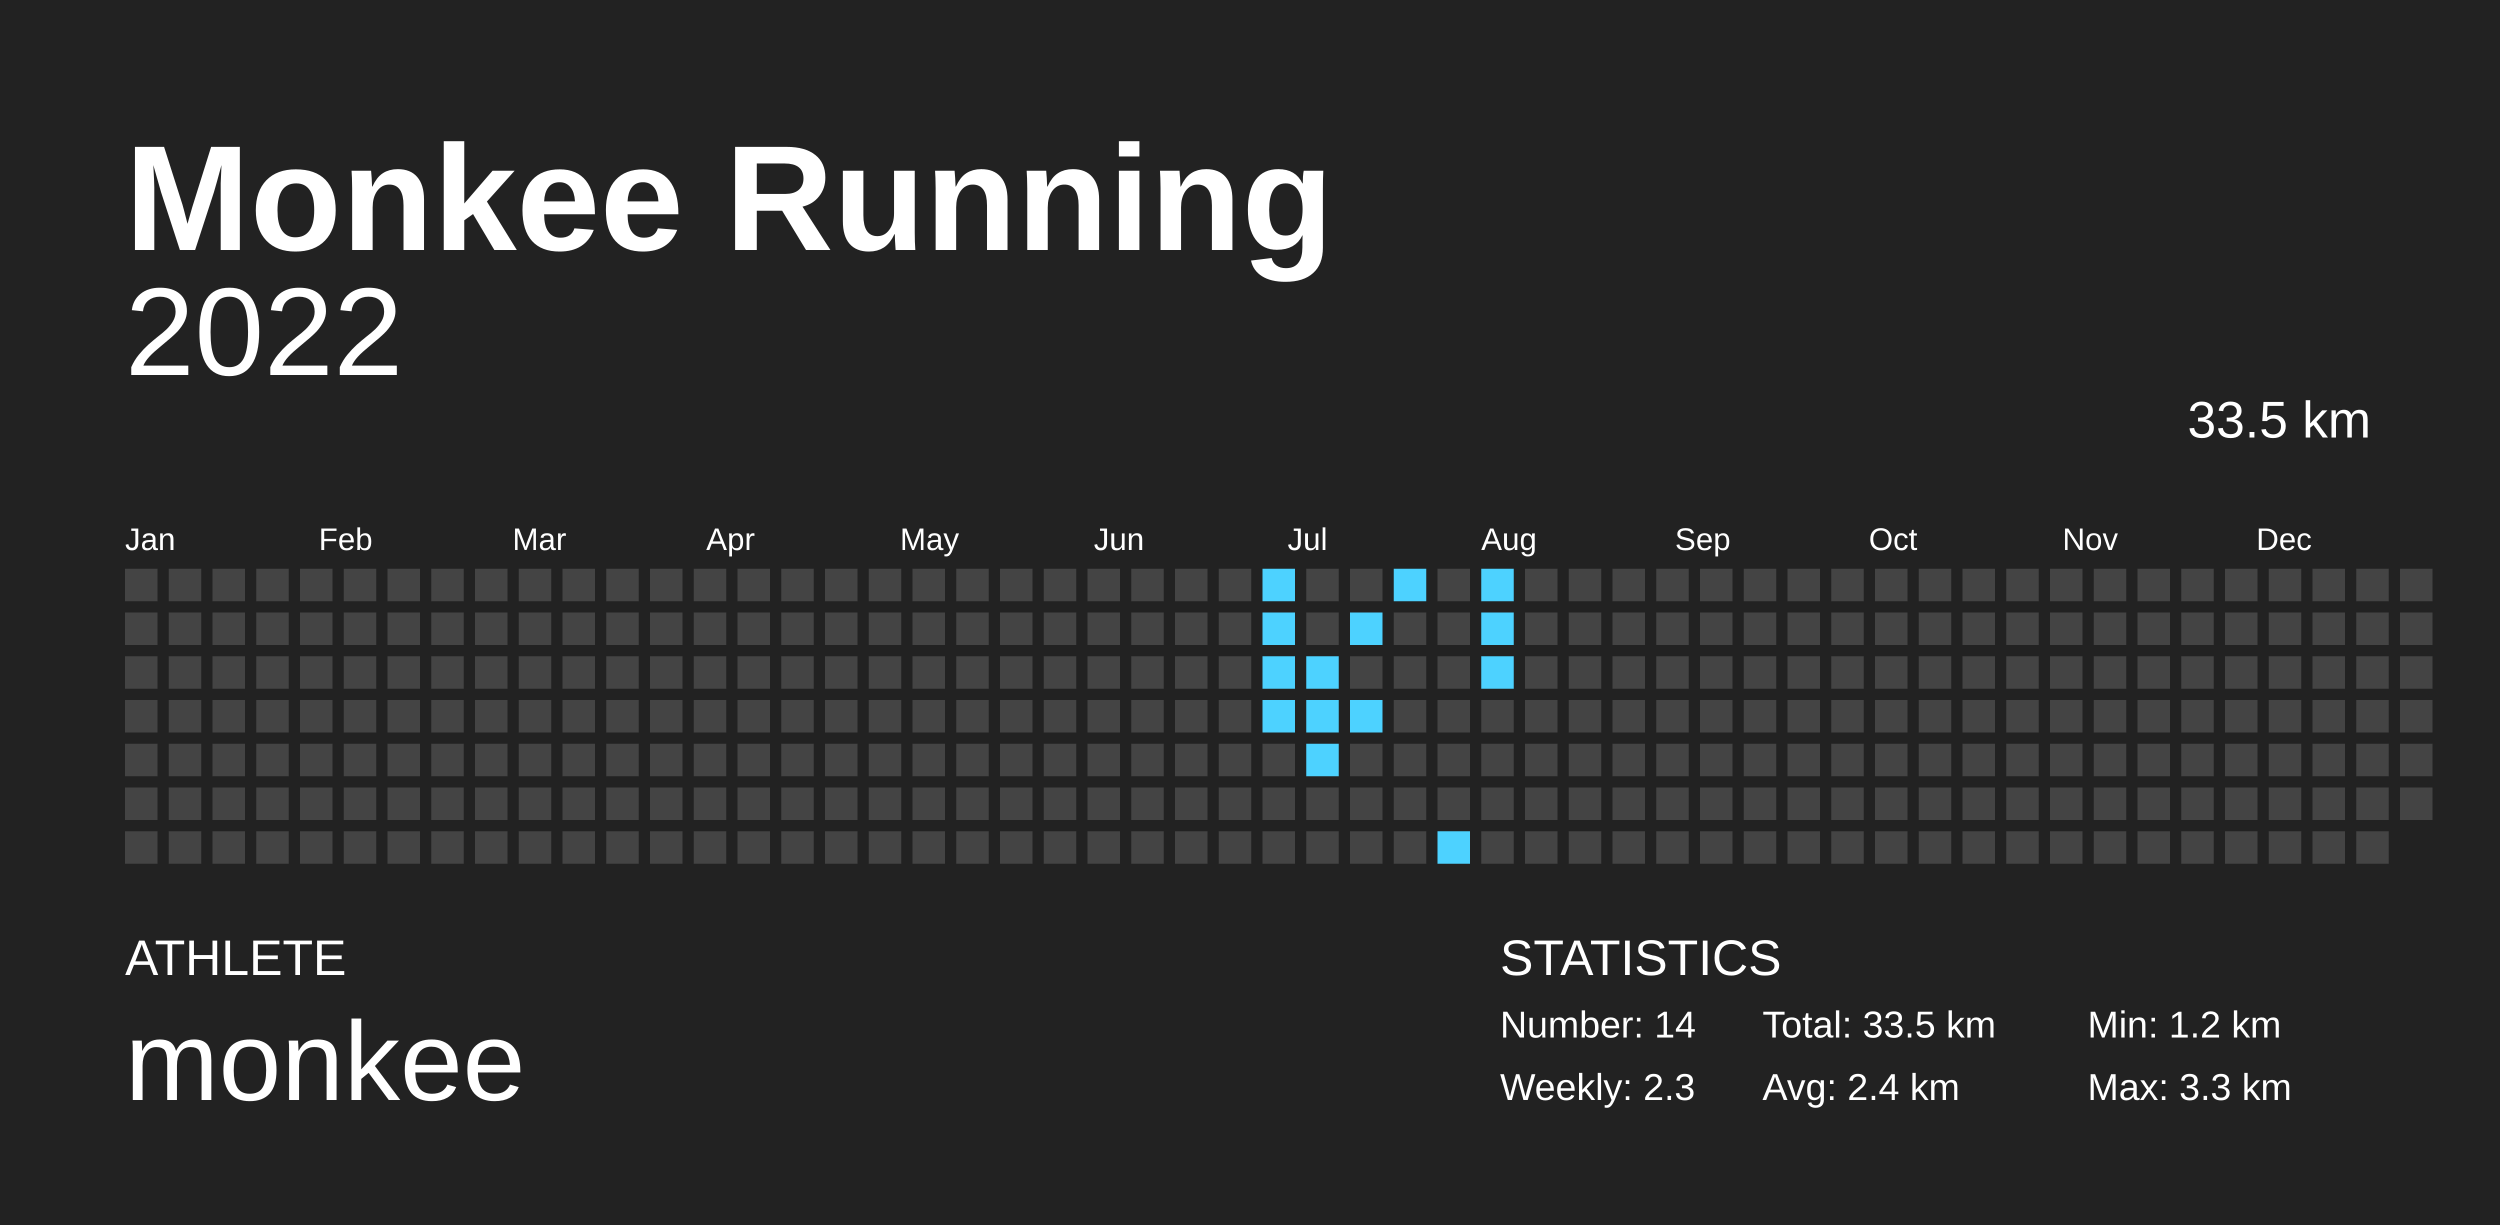
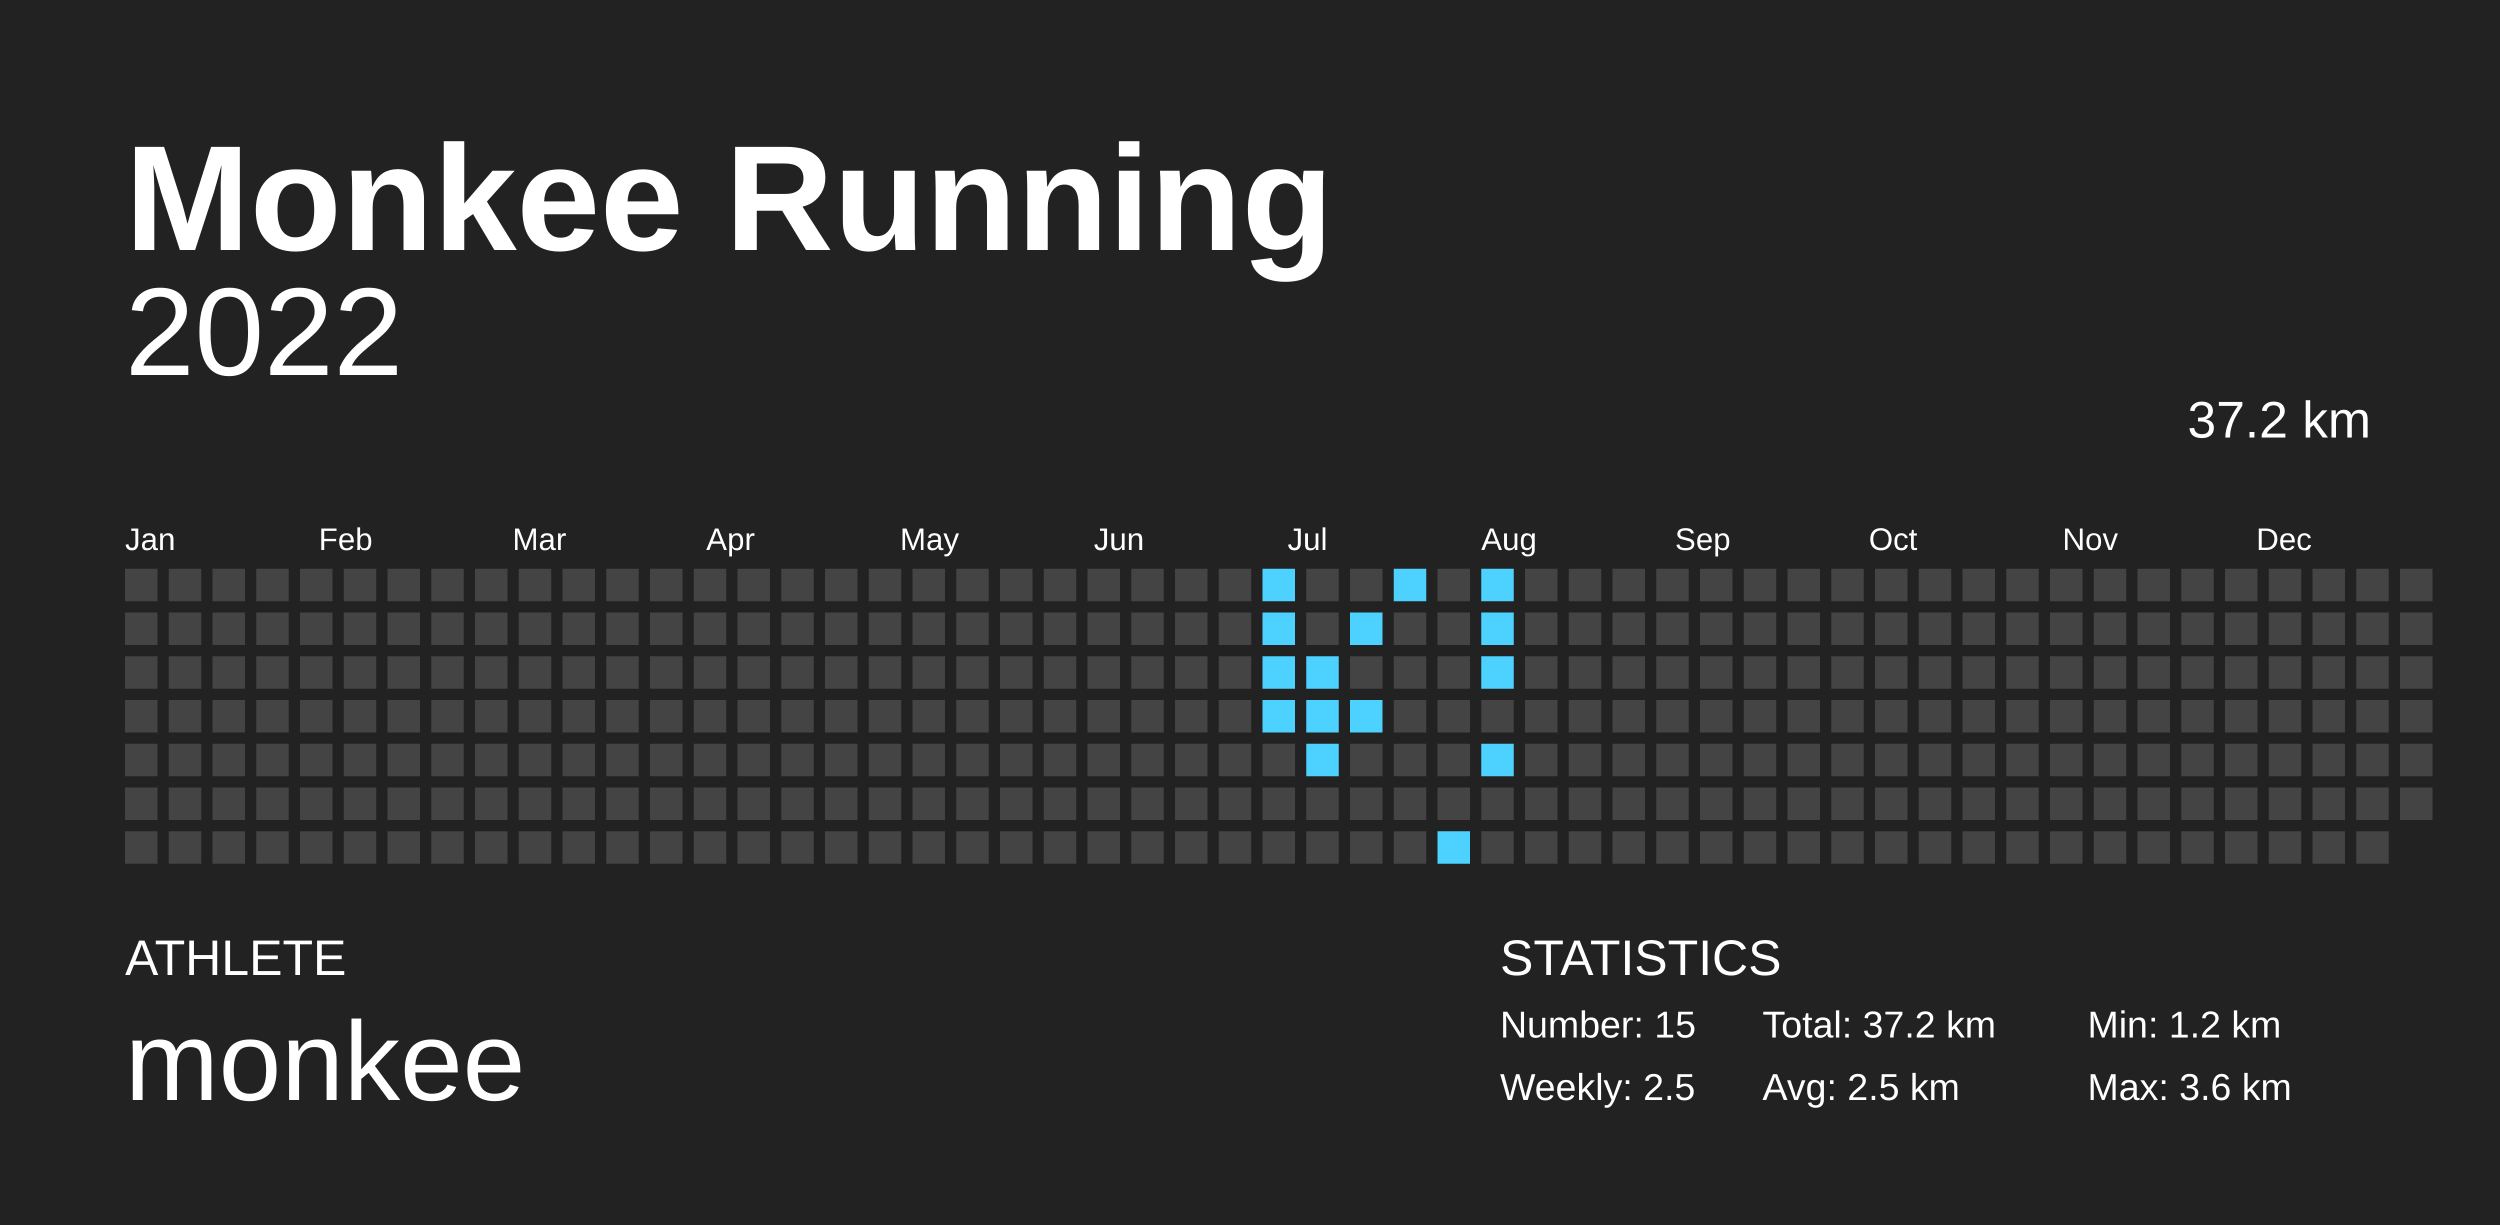
<svg xmlns="http://www.w3.org/2000/svg" baseProfile="full" height="98mm" version="1.1" viewBox="0,0,200,98" width="200mm">
  <defs />
  <rect fill="#222222" height="98" width="200" x="0" y="0" />
  <text fill="#FFFFFF" style="font-size:12px; font-family:Arial; font-weight:bold;" x="10" y="20">Monkee Running</text>
  <text fill="#FFFFFF" style="font-size:4px; font-family:Arial" x="10" y="78">ATHLETE</text>
  <text fill="#FFFFFF" style="font-size:9px; font-family:Arial" x="10" y="88">monkee</text>
  <text fill="#FFFFFF" style="font-size:4px; font-family:Arial" x="120" y="78">STATISTICS</text>
-   <text fill="#FFFFFF" style="font-size:3px; font-family:Arial" x="120" y="83">Number: 14</text>
-   <text fill="#FFFFFF" style="font-size:3px; font-family:Arial" x="120" y="88">Weekly: 2.3</text>
-   <text fill="#FFFFFF" style="font-size:3px; font-family:Arial" x="141" y="83">Total: 33.5 km</text>
-   <text fill="#FFFFFF" style="font-size:3px; font-family:Arial" x="141" y="88">Avg: 2.4 km</text>
+   <text fill="#FFFFFF" style="font-size:3px; font-family:Arial" x="120" y="83">Number: 15</text>
+   <text fill="#FFFFFF" style="font-size:3px; font-family:Arial" x="120" y="88">Weekly: 2.5</text>
+   <text fill="#FFFFFF" style="font-size:3px; font-family:Arial" x="141" y="83">Total: 37.2 km</text>
+   <text fill="#FFFFFF" style="font-size:3px; font-family:Arial" x="141" y="88">Avg: 2.5 km</text>
  <text fill="#FFFFFF" style="font-size:3px; font-family:Arial" x="167" y="83">Min: 1.2 km</text>
-   <text fill="#FFFFFF" style="font-size:3px; font-family:Arial" x="167" y="88">Max: 3.3 km</text>
+   <text fill="#FFFFFF" style="font-size:3px; font-family:Arial" x="167" y="88">Max: 3.6 km</text>
  <text alignment-baseline="hanging" fill="#FFFFFF" style="font-size:10.0px; font-family:Arial;" x="10" y="30">2022</text>
-   <text alignment-baseline="hanging" fill="#FFFFFF" style="font-size:4.125px; font-family:Arial;" x="175" y="35">33.5 km</text>
+   <text alignment-baseline="hanging" fill="#FFFFFF" style="font-size:4.125px; font-family:Arial;" x="175" y="35">37.2 km</text>
  <text fill="#FFFFFF" style="font-size:2.5px; font-family:Arial" x="10.0" y="44">Jan</text>
  <text fill="#FFFFFF" style="font-size:2.5px; font-family:Arial" x="25.5" y="44">Feb</text>
  <text fill="#FFFFFF" style="font-size:2.5px; font-family:Arial" x="41.0" y="44">Mar</text>
  <text fill="#FFFFFF" style="font-size:2.5px; font-family:Arial" x="56.5" y="44">Apr</text>
  <text fill="#FFFFFF" style="font-size:2.5px; font-family:Arial" x="72.0" y="44">May</text>
  <text fill="#FFFFFF" style="font-size:2.5px; font-family:Arial" x="87.5" y="44">Jun</text>
  <text fill="#FFFFFF" style="font-size:2.5px; font-family:Arial" x="103.0" y="44">Jul</text>
  <text fill="#FFFFFF" style="font-size:2.5px; font-family:Arial" x="118.5" y="44">Aug</text>
  <text fill="#FFFFFF" style="font-size:2.5px; font-family:Arial" x="134.0" y="44">Sep</text>
  <text fill="#FFFFFF" style="font-size:2.5px; font-family:Arial" x="149.5" y="44">Oct</text>
  <text fill="#FFFFFF" style="font-size:2.5px; font-family:Arial" x="165.0" y="44">Nov</text>
  <text fill="#FFFFFF" style="font-size:2.5px; font-family:Arial" x="180.5" y="44">Dec</text>
  <rect fill="#444444" height="2.6" width="2.6" x="10.0" y="45.5" />
  <rect fill="#444444" height="2.6" width="2.6" x="10.0" y="49.0" />
  <rect fill="#444444" height="2.6" width="2.6" x="10.0" y="52.5" />
  <rect fill="#444444" height="2.6" width="2.6" x="10.0" y="56.0" />
  <rect fill="#444444" height="2.6" width="2.6" x="10.0" y="59.5" />
  <rect fill="#444444" height="2.6" width="2.6" x="10.0" y="63.0" />
  <rect fill="#444444" height="2.6" width="2.6" x="10.0" y="66.5" />
  <rect fill="#444444" height="2.6" width="2.6" x="13.5" y="45.5" />
  <rect fill="#444444" height="2.6" width="2.6" x="13.5" y="49.0" />
  <rect fill="#444444" height="2.6" width="2.6" x="13.5" y="52.5" />
  <rect fill="#444444" height="2.6" width="2.6" x="13.5" y="56.0" />
  <rect fill="#444444" height="2.6" width="2.6" x="13.5" y="59.5" />
  <rect fill="#444444" height="2.6" width="2.6" x="13.5" y="63.0" />
  <rect fill="#444444" height="2.6" width="2.6" x="13.5" y="66.5" />
  <rect fill="#444444" height="2.6" width="2.6" x="17.0" y="45.5" />
  <rect fill="#444444" height="2.6" width="2.6" x="17.0" y="49.0" />
  <rect fill="#444444" height="2.6" width="2.6" x="17.0" y="52.5" />
  <rect fill="#444444" height="2.6" width="2.6" x="17.0" y="56.0" />
  <rect fill="#444444" height="2.6" width="2.6" x="17.0" y="59.5" />
  <rect fill="#444444" height="2.6" width="2.6" x="17.0" y="63.0" />
  <rect fill="#444444" height="2.6" width="2.6" x="17.0" y="66.5" />
  <rect fill="#444444" height="2.6" width="2.6" x="20.5" y="45.5" />
  <rect fill="#444444" height="2.6" width="2.6" x="20.5" y="49.0" />
  <rect fill="#444444" height="2.6" width="2.6" x="20.5" y="52.5" />
  <rect fill="#444444" height="2.6" width="2.6" x="20.5" y="56.0" />
  <rect fill="#444444" height="2.6" width="2.6" x="20.5" y="59.5" />
  <rect fill="#444444" height="2.6" width="2.6" x="20.5" y="63.0" />
  <rect fill="#444444" height="2.6" width="2.6" x="20.5" y="66.5" />
  <rect fill="#444444" height="2.6" width="2.6" x="24.0" y="45.5" />
  <rect fill="#444444" height="2.6" width="2.6" x="24.0" y="49.0" />
  <rect fill="#444444" height="2.6" width="2.6" x="24.0" y="52.5" />
  <rect fill="#444444" height="2.6" width="2.6" x="24.0" y="56.0" />
  <rect fill="#444444" height="2.6" width="2.6" x="24.0" y="59.5" />
  <rect fill="#444444" height="2.6" width="2.6" x="24.0" y="63.0" />
  <rect fill="#444444" height="2.6" width="2.6" x="24.0" y="66.5" />
  <rect fill="#444444" height="2.6" width="2.6" x="27.5" y="45.5" />
  <rect fill="#444444" height="2.6" width="2.6" x="27.5" y="49.0" />
  <rect fill="#444444" height="2.6" width="2.6" x="27.5" y="52.5" />
  <rect fill="#444444" height="2.6" width="2.6" x="27.5" y="56.0" />
  <rect fill="#444444" height="2.6" width="2.6" x="27.5" y="59.5" />
  <rect fill="#444444" height="2.6" width="2.6" x="27.5" y="63.0" />
  <rect fill="#444444" height="2.6" width="2.6" x="27.5" y="66.5" />
  <rect fill="#444444" height="2.6" width="2.6" x="31.0" y="45.5" />
  <rect fill="#444444" height="2.6" width="2.6" x="31.0" y="49.0" />
  <rect fill="#444444" height="2.6" width="2.6" x="31.0" y="52.5" />
  <rect fill="#444444" height="2.6" width="2.6" x="31.0" y="56.0" />
  <rect fill="#444444" height="2.6" width="2.6" x="31.0" y="59.5" />
  <rect fill="#444444" height="2.6" width="2.6" x="31.0" y="63.0" />
  <rect fill="#444444" height="2.6" width="2.6" x="31.0" y="66.5" />
  <rect fill="#444444" height="2.6" width="2.6" x="34.5" y="45.5" />
  <rect fill="#444444" height="2.6" width="2.6" x="34.5" y="49.0" />
  <rect fill="#444444" height="2.6" width="2.6" x="34.5" y="52.5" />
  <rect fill="#444444" height="2.6" width="2.6" x="34.5" y="56.0" />
  <rect fill="#444444" height="2.6" width="2.6" x="34.5" y="59.5" />
  <rect fill="#444444" height="2.6" width="2.6" x="34.5" y="63.0" />
  <rect fill="#444444" height="2.6" width="2.6" x="34.5" y="66.5" />
  <rect fill="#444444" height="2.6" width="2.6" x="38.0" y="45.5" />
  <rect fill="#444444" height="2.6" width="2.6" x="38.0" y="49.0" />
  <rect fill="#444444" height="2.6" width="2.6" x="38.0" y="52.5" />
  <rect fill="#444444" height="2.6" width="2.6" x="38.0" y="56.0" />
  <rect fill="#444444" height="2.6" width="2.6" x="38.0" y="59.5" />
  <rect fill="#444444" height="2.6" width="2.6" x="38.0" y="63.0" />
  <rect fill="#444444" height="2.6" width="2.6" x="38.0" y="66.5" />
  <rect fill="#444444" height="2.6" width="2.6" x="41.5" y="45.5" />
  <rect fill="#444444" height="2.6" width="2.6" x="41.5" y="49.0" />
  <rect fill="#444444" height="2.6" width="2.6" x="41.5" y="52.5" />
  <rect fill="#444444" height="2.6" width="2.6" x="41.5" y="56.0" />
  <rect fill="#444444" height="2.6" width="2.6" x="41.5" y="59.5" />
  <rect fill="#444444" height="2.6" width="2.6" x="41.5" y="63.0" />
  <rect fill="#444444" height="2.6" width="2.6" x="41.5" y="66.5" />
  <rect fill="#444444" height="2.6" width="2.6" x="45.0" y="45.5" />
  <rect fill="#444444" height="2.6" width="2.6" x="45.0" y="49.0" />
  <rect fill="#444444" height="2.6" width="2.6" x="45.0" y="52.5" />
  <rect fill="#444444" height="2.6" width="2.6" x="45.0" y="56.0" />
  <rect fill="#444444" height="2.6" width="2.6" x="45.0" y="59.5" />
  <rect fill="#444444" height="2.6" width="2.6" x="45.0" y="63.0" />
  <rect fill="#444444" height="2.6" width="2.6" x="45.0" y="66.5" />
  <rect fill="#444444" height="2.6" width="2.6" x="48.5" y="45.5" />
  <rect fill="#444444" height="2.6" width="2.6" x="48.5" y="49.0" />
  <rect fill="#444444" height="2.6" width="2.6" x="48.5" y="52.5" />
  <rect fill="#444444" height="2.6" width="2.6" x="48.5" y="56.0" />
  <rect fill="#444444" height="2.6" width="2.6" x="48.5" y="59.5" />
  <rect fill="#444444" height="2.6" width="2.6" x="48.5" y="63.0" />
  <rect fill="#444444" height="2.6" width="2.6" x="48.5" y="66.5" />
  <rect fill="#444444" height="2.6" width="2.6" x="52.0" y="45.5" />
  <rect fill="#444444" height="2.6" width="2.6" x="52.0" y="49.0" />
  <rect fill="#444444" height="2.6" width="2.6" x="52.0" y="52.5" />
  <rect fill="#444444" height="2.6" width="2.6" x="52.0" y="56.0" />
  <rect fill="#444444" height="2.6" width="2.6" x="52.0" y="59.5" />
  <rect fill="#444444" height="2.6" width="2.6" x="52.0" y="63.0" />
  <rect fill="#444444" height="2.6" width="2.6" x="52.0" y="66.5" />
  <rect fill="#444444" height="2.6" width="2.6" x="55.5" y="45.5" />
  <rect fill="#444444" height="2.6" width="2.6" x="55.5" y="49.0" />
  <rect fill="#444444" height="2.6" width="2.6" x="55.5" y="52.5" />
  <rect fill="#444444" height="2.6" width="2.6" x="55.5" y="56.0" />
  <rect fill="#444444" height="2.6" width="2.6" x="55.5" y="59.5" />
  <rect fill="#444444" height="2.6" width="2.6" x="55.5" y="63.0" />
  <rect fill="#444444" height="2.6" width="2.6" x="55.5" y="66.5" />
  <rect fill="#444444" height="2.6" width="2.6" x="59.0" y="45.5" />
  <rect fill="#444444" height="2.6" width="2.6" x="59.0" y="49.0" />
  <rect fill="#444444" height="2.6" width="2.6" x="59.0" y="52.5" />
  <rect fill="#444444" height="2.6" width="2.6" x="59.0" y="56.0" />
  <rect fill="#444444" height="2.6" width="2.6" x="59.0" y="59.5" />
  <rect fill="#444444" height="2.6" width="2.6" x="59.0" y="63.0" />
  <rect fill="#444444" height="2.6" width="2.6" x="59.0" y="66.5" />
  <rect fill="#444444" height="2.6" width="2.6" x="62.5" y="45.5" />
  <rect fill="#444444" height="2.6" width="2.6" x="62.5" y="49.0" />
  <rect fill="#444444" height="2.6" width="2.6" x="62.5" y="52.5" />
  <rect fill="#444444" height="2.6" width="2.6" x="62.5" y="56.0" />
  <rect fill="#444444" height="2.6" width="2.6" x="62.5" y="59.5" />
  <rect fill="#444444" height="2.6" width="2.6" x="62.5" y="63.0" />
  <rect fill="#444444" height="2.6" width="2.6" x="62.5" y="66.5" />
  <rect fill="#444444" height="2.6" width="2.6" x="66.0" y="45.5" />
  <rect fill="#444444" height="2.6" width="2.6" x="66.0" y="49.0" />
  <rect fill="#444444" height="2.6" width="2.6" x="66.0" y="52.5" />
  <rect fill="#444444" height="2.6" width="2.6" x="66.0" y="56.0" />
  <rect fill="#444444" height="2.6" width="2.6" x="66.0" y="59.5" />
  <rect fill="#444444" height="2.6" width="2.6" x="66.0" y="63.0" />
  <rect fill="#444444" height="2.6" width="2.6" x="66.0" y="66.5" />
  <rect fill="#444444" height="2.6" width="2.6" x="69.5" y="45.5" />
  <rect fill="#444444" height="2.6" width="2.6" x="69.5" y="49.0" />
  <rect fill="#444444" height="2.6" width="2.6" x="69.5" y="52.5" />
  <rect fill="#444444" height="2.6" width="2.6" x="69.5" y="56.0" />
  <rect fill="#444444" height="2.6" width="2.6" x="69.5" y="59.5" />
  <rect fill="#444444" height="2.6" width="2.6" x="69.5" y="63.0" />
  <rect fill="#444444" height="2.6" width="2.6" x="69.5" y="66.5" />
  <rect fill="#444444" height="2.6" width="2.6" x="73.0" y="45.5" />
  <rect fill="#444444" height="2.6" width="2.6" x="73.0" y="49.0" />
  <rect fill="#444444" height="2.6" width="2.6" x="73.0" y="52.5" />
  <rect fill="#444444" height="2.6" width="2.6" x="73.0" y="56.0" />
  <rect fill="#444444" height="2.6" width="2.6" x="73.0" y="59.5" />
  <rect fill="#444444" height="2.6" width="2.6" x="73.0" y="63.0" />
  <rect fill="#444444" height="2.6" width="2.6" x="73.0" y="66.5" />
  <rect fill="#444444" height="2.6" width="2.6" x="76.5" y="45.5" />
  <rect fill="#444444" height="2.6" width="2.6" x="76.5" y="49.0" />
  <rect fill="#444444" height="2.6" width="2.6" x="76.5" y="52.5" />
  <rect fill="#444444" height="2.6" width="2.6" x="76.5" y="56.0" />
  <rect fill="#444444" height="2.6" width="2.6" x="76.5" y="59.5" />
  <rect fill="#444444" height="2.6" width="2.6" x="76.5" y="63.0" />
  <rect fill="#444444" height="2.6" width="2.6" x="76.5" y="66.5" />
  <rect fill="#444444" height="2.6" width="2.6" x="80.0" y="45.5" />
  <rect fill="#444444" height="2.6" width="2.6" x="80.0" y="49.0" />
  <rect fill="#444444" height="2.6" width="2.6" x="80.0" y="52.5" />
  <rect fill="#444444" height="2.6" width="2.6" x="80.0" y="56.0" />
  <rect fill="#444444" height="2.6" width="2.6" x="80.0" y="59.5" />
  <rect fill="#444444" height="2.6" width="2.6" x="80.0" y="63.0" />
  <rect fill="#444444" height="2.6" width="2.6" x="80.0" y="66.5" />
  <rect fill="#444444" height="2.6" width="2.6" x="83.5" y="45.5" />
  <rect fill="#444444" height="2.6" width="2.6" x="83.5" y="49.0" />
  <rect fill="#444444" height="2.6" width="2.6" x="83.5" y="52.5" />
  <rect fill="#444444" height="2.6" width="2.6" x="83.5" y="56.0" />
  <rect fill="#444444" height="2.6" width="2.6" x="83.5" y="59.5" />
  <rect fill="#444444" height="2.6" width="2.6" x="83.5" y="63.0" />
  <rect fill="#444444" height="2.6" width="2.6" x="83.5" y="66.5" />
  <rect fill="#444444" height="2.6" width="2.6" x="87.0" y="45.5" />
  <rect fill="#444444" height="2.6" width="2.6" x="87.0" y="49.0" />
  <rect fill="#444444" height="2.6" width="2.6" x="87.0" y="52.5" />
  <rect fill="#444444" height="2.6" width="2.6" x="87.0" y="56.0" />
  <rect fill="#444444" height="2.6" width="2.6" x="87.0" y="59.5" />
  <rect fill="#444444" height="2.6" width="2.6" x="87.0" y="63.0" />
  <rect fill="#444444" height="2.6" width="2.6" x="87.0" y="66.5" />
  <rect fill="#444444" height="2.6" width="2.6" x="90.5" y="45.5" />
  <rect fill="#444444" height="2.6" width="2.6" x="90.5" y="49.0" />
  <rect fill="#444444" height="2.6" width="2.6" x="90.5" y="52.5" />
  <rect fill="#444444" height="2.6" width="2.6" x="90.5" y="56.0" />
  <rect fill="#444444" height="2.6" width="2.6" x="90.5" y="59.5" />
  <rect fill="#444444" height="2.6" width="2.6" x="90.5" y="63.0" />
  <rect fill="#444444" height="2.6" width="2.6" x="90.5" y="66.5" />
  <rect fill="#444444" height="2.6" width="2.6" x="94.0" y="45.5" />
  <rect fill="#444444" height="2.6" width="2.6" x="94.0" y="49.0" />
  <rect fill="#444444" height="2.6" width="2.6" x="94.0" y="52.5" />
  <rect fill="#444444" height="2.6" width="2.6" x="94.0" y="56.0" />
  <rect fill="#444444" height="2.6" width="2.6" x="94.0" y="59.5" />
  <rect fill="#444444" height="2.6" width="2.6" x="94.0" y="63.0" />
  <rect fill="#444444" height="2.6" width="2.6" x="94.0" y="66.5" />
  <rect fill="#444444" height="2.6" width="2.6" x="97.5" y="45.5" />
  <rect fill="#444444" height="2.6" width="2.6" x="97.5" y="49.0" />
  <rect fill="#444444" height="2.6" width="2.6" x="97.5" y="52.5" />
  <rect fill="#444444" height="2.6" width="2.6" x="97.5" y="56.0" />
  <rect fill="#444444" height="2.6" width="2.6" x="97.5" y="59.5" />
  <rect fill="#444444" height="2.6" width="2.6" x="97.5" y="63.0" />
  <rect fill="#444444" height="2.6" width="2.6" x="97.5" y="66.5" />
  <rect fill="#4dd2ff" height="2.6" width="2.6" x="101.0" y="45.5" />
  <rect fill="#4dd2ff" height="2.6" width="2.6" x="101.0" y="49.0" />
  <rect fill="#4dd2ff" height="2.6" width="2.6" x="101.0" y="52.5" />
  <rect fill="#4dd2ff" height="2.6" width="2.6" x="101.0" y="56.0" />
  <rect fill="#444444" height="2.6" width="2.6" x="101.0" y="59.5" />
  <rect fill="#444444" height="2.6" width="2.6" x="101.0" y="63.0" />
  <rect fill="#444444" height="2.6" width="2.6" x="101.0" y="66.5" />
  <rect fill="#444444" height="2.6" width="2.6" x="104.5" y="45.5" />
  <rect fill="#444444" height="2.6" width="2.6" x="104.5" y="49.0" />
  <rect fill="#4dd2ff" height="2.6" width="2.6" x="104.5" y="52.5" />
  <rect fill="#4dd2ff" height="2.6" width="2.6" x="104.5" y="56.0" />
  <rect fill="#4dd2ff" height="2.6" width="2.6" x="104.5" y="59.5" />
  <rect fill="#444444" height="2.6" width="2.6" x="104.5" y="63.0" />
  <rect fill="#444444" height="2.6" width="2.6" x="104.5" y="66.5" />
  <rect fill="#444444" height="2.6" width="2.6" x="108.0" y="45.5" />
  <rect fill="#4dd2ff" height="2.6" width="2.6" x="108.0" y="49.0" />
  <rect fill="#444444" height="2.6" width="2.6" x="108.0" y="52.5" />
  <rect fill="#4dd2ff" height="2.6" width="2.6" x="108.0" y="56.0" />
  <rect fill="#444444" height="2.6" width="2.6" x="108.0" y="59.5" />
  <rect fill="#444444" height="2.6" width="2.6" x="108.0" y="63.0" />
  <rect fill="#444444" height="2.6" width="2.6" x="108.0" y="66.5" />
  <rect fill="#4dd2ff" height="2.6" width="2.6" x="111.5" y="45.5" />
  <rect fill="#444444" height="2.6" width="2.6" x="111.5" y="49.0" />
  <rect fill="#444444" height="2.6" width="2.6" x="111.5" y="52.5" />
  <rect fill="#444444" height="2.6" width="2.6" x="111.5" y="56.0" />
  <rect fill="#444444" height="2.6" width="2.6" x="111.5" y="59.5" />
  <rect fill="#444444" height="2.6" width="2.6" x="111.5" y="63.0" />
  <rect fill="#444444" height="2.6" width="2.6" x="111.5" y="66.5" />
  <rect fill="#444444" height="2.6" width="2.6" x="115.0" y="45.5" />
  <rect fill="#444444" height="2.6" width="2.6" x="115.0" y="49.0" />
  <rect fill="#444444" height="2.6" width="2.6" x="115.0" y="52.5" />
  <rect fill="#444444" height="2.6" width="2.6" x="115.0" y="56.0" />
  <rect fill="#444444" height="2.6" width="2.6" x="115.0" y="59.5" />
  <rect fill="#444444" height="2.6" width="2.6" x="115.0" y="63.0" />
  <rect fill="#4dd2ff" height="2.6" width="2.6" x="115.0" y="66.5" />
  <rect fill="#4dd2ff" height="2.6" width="2.6" x="118.5" y="45.5" />
  <rect fill="#4dd2ff" height="2.6" width="2.6" x="118.5" y="49.0" />
  <rect fill="#4dd2ff" height="2.6" width="2.6" x="118.5" y="52.5" />
  <rect fill="#444444" height="2.6" width="2.6" x="118.5" y="56.0" />
-   <rect fill="#444444" height="2.6" width="2.6" x="118.5" y="59.5" />
+   <rect fill="#4dd2ff" height="2.6" width="2.6" x="118.5" y="59.5" />
  <rect fill="#444444" height="2.6" width="2.6" x="118.5" y="63.0" />
  <rect fill="#444444" height="2.6" width="2.6" x="118.5" y="66.5" />
  <rect fill="#444444" height="2.6" width="2.6" x="122.0" y="45.5" />
  <rect fill="#444444" height="2.6" width="2.6" x="122.0" y="49.0" />
  <rect fill="#444444" height="2.6" width="2.6" x="122.0" y="52.5" />
  <rect fill="#444444" height="2.6" width="2.6" x="122.0" y="56.0" />
  <rect fill="#444444" height="2.6" width="2.6" x="122.0" y="59.5" />
  <rect fill="#444444" height="2.6" width="2.6" x="122.0" y="63.0" />
  <rect fill="#444444" height="2.6" width="2.6" x="122.0" y="66.5" />
  <rect fill="#444444" height="2.6" width="2.6" x="125.5" y="45.5" />
  <rect fill="#444444" height="2.6" width="2.6" x="125.5" y="49.0" />
  <rect fill="#444444" height="2.6" width="2.6" x="125.5" y="52.5" />
  <rect fill="#444444" height="2.6" width="2.6" x="125.5" y="56.0" />
  <rect fill="#444444" height="2.6" width="2.6" x="125.5" y="59.5" />
  <rect fill="#444444" height="2.6" width="2.6" x="125.5" y="63.0" />
  <rect fill="#444444" height="2.6" width="2.6" x="125.5" y="66.5" />
  <rect fill="#444444" height="2.6" width="2.6" x="129.0" y="45.5" />
  <rect fill="#444444" height="2.6" width="2.6" x="129.0" y="49.0" />
  <rect fill="#444444" height="2.6" width="2.6" x="129.0" y="52.5" />
  <rect fill="#444444" height="2.6" width="2.6" x="129.0" y="56.0" />
  <rect fill="#444444" height="2.6" width="2.6" x="129.0" y="59.5" />
  <rect fill="#444444" height="2.6" width="2.6" x="129.0" y="63.0" />
  <rect fill="#444444" height="2.6" width="2.6" x="129.0" y="66.5" />
  <rect fill="#444444" height="2.6" width="2.6" x="132.5" y="45.5" />
  <rect fill="#444444" height="2.6" width="2.6" x="132.5" y="49.0" />
  <rect fill="#444444" height="2.6" width="2.6" x="132.5" y="52.5" />
  <rect fill="#444444" height="2.6" width="2.6" x="132.5" y="56.0" />
  <rect fill="#444444" height="2.6" width="2.6" x="132.5" y="59.5" />
  <rect fill="#444444" height="2.6" width="2.6" x="132.5" y="63.0" />
  <rect fill="#444444" height="2.6" width="2.6" x="132.5" y="66.5" />
  <rect fill="#444444" height="2.6" width="2.6" x="136.0" y="45.5" />
  <rect fill="#444444" height="2.6" width="2.6" x="136.0" y="49.0" />
  <rect fill="#444444" height="2.6" width="2.6" x="136.0" y="52.5" />
  <rect fill="#444444" height="2.6" width="2.6" x="136.0" y="56.0" />
  <rect fill="#444444" height="2.6" width="2.6" x="136.0" y="59.5" />
  <rect fill="#444444" height="2.6" width="2.6" x="136.0" y="63.0" />
  <rect fill="#444444" height="2.6" width="2.6" x="136.0" y="66.5" />
  <rect fill="#444444" height="2.6" width="2.6" x="139.5" y="45.5" />
  <rect fill="#444444" height="2.6" width="2.6" x="139.5" y="49.0" />
  <rect fill="#444444" height="2.6" width="2.6" x="139.5" y="52.5" />
  <rect fill="#444444" height="2.6" width="2.6" x="139.5" y="56.0" />
  <rect fill="#444444" height="2.6" width="2.6" x="139.5" y="59.5" />
  <rect fill="#444444" height="2.6" width="2.6" x="139.5" y="63.0" />
  <rect fill="#444444" height="2.6" width="2.6" x="139.5" y="66.5" />
  <rect fill="#444444" height="2.6" width="2.6" x="143.0" y="45.5" />
  <rect fill="#444444" height="2.6" width="2.6" x="143.0" y="49.0" />
  <rect fill="#444444" height="2.6" width="2.6" x="143.0" y="52.5" />
  <rect fill="#444444" height="2.6" width="2.6" x="143.0" y="56.0" />
  <rect fill="#444444" height="2.6" width="2.6" x="143.0" y="59.5" />
  <rect fill="#444444" height="2.6" width="2.6" x="143.0" y="63.0" />
  <rect fill="#444444" height="2.6" width="2.6" x="143.0" y="66.5" />
  <rect fill="#444444" height="2.6" width="2.6" x="146.5" y="45.5" />
  <rect fill="#444444" height="2.6" width="2.6" x="146.5" y="49.0" />
  <rect fill="#444444" height="2.6" width="2.6" x="146.5" y="52.5" />
  <rect fill="#444444" height="2.6" width="2.6" x="146.5" y="56.0" />
  <rect fill="#444444" height="2.6" width="2.6" x="146.5" y="59.5" />
  <rect fill="#444444" height="2.6" width="2.6" x="146.5" y="63.0" />
  <rect fill="#444444" height="2.6" width="2.6" x="146.5" y="66.5" />
  <rect fill="#444444" height="2.6" width="2.6" x="150.0" y="45.5" />
  <rect fill="#444444" height="2.6" width="2.6" x="150.0" y="49.0" />
  <rect fill="#444444" height="2.6" width="2.6" x="150.0" y="52.5" />
  <rect fill="#444444" height="2.6" width="2.6" x="150.0" y="56.0" />
  <rect fill="#444444" height="2.6" width="2.6" x="150.0" y="59.5" />
  <rect fill="#444444" height="2.6" width="2.6" x="150.0" y="63.0" />
  <rect fill="#444444" height="2.6" width="2.6" x="150.0" y="66.5" />
  <rect fill="#444444" height="2.6" width="2.6" x="153.5" y="45.5" />
  <rect fill="#444444" height="2.6" width="2.6" x="153.5" y="49.0" />
  <rect fill="#444444" height="2.6" width="2.6" x="153.5" y="52.5" />
  <rect fill="#444444" height="2.6" width="2.6" x="153.5" y="56.0" />
  <rect fill="#444444" height="2.6" width="2.6" x="153.5" y="59.5" />
  <rect fill="#444444" height="2.6" width="2.6" x="153.5" y="63.0" />
  <rect fill="#444444" height="2.6" width="2.6" x="153.5" y="66.5" />
  <rect fill="#444444" height="2.6" width="2.6" x="157.0" y="45.5" />
  <rect fill="#444444" height="2.6" width="2.6" x="157.0" y="49.0" />
  <rect fill="#444444" height="2.6" width="2.6" x="157.0" y="52.5" />
  <rect fill="#444444" height="2.6" width="2.6" x="157.0" y="56.0" />
  <rect fill="#444444" height="2.6" width="2.6" x="157.0" y="59.5" />
  <rect fill="#444444" height="2.6" width="2.6" x="157.0" y="63.0" />
  <rect fill="#444444" height="2.6" width="2.6" x="157.0" y="66.5" />
  <rect fill="#444444" height="2.6" width="2.6" x="160.5" y="45.5" />
  <rect fill="#444444" height="2.6" width="2.6" x="160.5" y="49.0" />
  <rect fill="#444444" height="2.6" width="2.6" x="160.5" y="52.5" />
  <rect fill="#444444" height="2.6" width="2.6" x="160.5" y="56.0" />
  <rect fill="#444444" height="2.6" width="2.6" x="160.5" y="59.5" />
  <rect fill="#444444" height="2.6" width="2.6" x="160.5" y="63.0" />
  <rect fill="#444444" height="2.6" width="2.6" x="160.5" y="66.5" />
  <rect fill="#444444" height="2.6" width="2.6" x="164.0" y="45.5" />
  <rect fill="#444444" height="2.6" width="2.6" x="164.0" y="49.0" />
  <rect fill="#444444" height="2.6" width="2.6" x="164.0" y="52.5" />
  <rect fill="#444444" height="2.6" width="2.6" x="164.0" y="56.0" />
  <rect fill="#444444" height="2.6" width="2.6" x="164.0" y="59.5" />
  <rect fill="#444444" height="2.6" width="2.6" x="164.0" y="63.0" />
  <rect fill="#444444" height="2.6" width="2.6" x="164.0" y="66.5" />
  <rect fill="#444444" height="2.6" width="2.6" x="167.5" y="45.5" />
  <rect fill="#444444" height="2.6" width="2.6" x="167.5" y="49.0" />
  <rect fill="#444444" height="2.6" width="2.6" x="167.5" y="52.5" />
  <rect fill="#444444" height="2.6" width="2.6" x="167.5" y="56.0" />
  <rect fill="#444444" height="2.6" width="2.6" x="167.5" y="59.5" />
  <rect fill="#444444" height="2.6" width="2.6" x="167.5" y="63.0" />
  <rect fill="#444444" height="2.6" width="2.6" x="167.5" y="66.5" />
  <rect fill="#444444" height="2.6" width="2.6" x="171.0" y="45.5" />
  <rect fill="#444444" height="2.6" width="2.6" x="171.0" y="49.0" />
  <rect fill="#444444" height="2.6" width="2.6" x="171.0" y="52.5" />
  <rect fill="#444444" height="2.6" width="2.6" x="171.0" y="56.0" />
  <rect fill="#444444" height="2.6" width="2.6" x="171.0" y="59.5" />
  <rect fill="#444444" height="2.6" width="2.6" x="171.0" y="63.0" />
  <rect fill="#444444" height="2.6" width="2.6" x="171.0" y="66.5" />
  <rect fill="#444444" height="2.6" width="2.6" x="174.5" y="45.5" />
  <rect fill="#444444" height="2.6" width="2.6" x="174.5" y="49.0" />
  <rect fill="#444444" height="2.6" width="2.6" x="174.5" y="52.5" />
  <rect fill="#444444" height="2.6" width="2.6" x="174.5" y="56.0" />
  <rect fill="#444444" height="2.6" width="2.6" x="174.5" y="59.5" />
  <rect fill="#444444" height="2.6" width="2.6" x="174.5" y="63.0" />
  <rect fill="#444444" height="2.6" width="2.6" x="174.5" y="66.5" />
  <rect fill="#444444" height="2.6" width="2.6" x="178.0" y="45.5" />
  <rect fill="#444444" height="2.6" width="2.6" x="178.0" y="49.0" />
  <rect fill="#444444" height="2.6" width="2.6" x="178.0" y="52.5" />
  <rect fill="#444444" height="2.6" width="2.6" x="178.0" y="56.0" />
  <rect fill="#444444" height="2.6" width="2.6" x="178.0" y="59.5" />
  <rect fill="#444444" height="2.6" width="2.6" x="178.0" y="63.0" />
  <rect fill="#444444" height="2.6" width="2.6" x="178.0" y="66.5" />
  <rect fill="#444444" height="2.6" width="2.6" x="181.5" y="45.5" />
  <rect fill="#444444" height="2.6" width="2.6" x="181.5" y="49.0" />
  <rect fill="#444444" height="2.6" width="2.6" x="181.5" y="52.5" />
  <rect fill="#444444" height="2.6" width="2.6" x="181.5" y="56.0" />
  <rect fill="#444444" height="2.6" width="2.6" x="181.5" y="59.5" />
  <rect fill="#444444" height="2.6" width="2.6" x="181.5" y="63.0" />
  <rect fill="#444444" height="2.6" width="2.6" x="181.5" y="66.5" />
  <rect fill="#444444" height="2.6" width="2.6" x="185.0" y="45.5" />
  <rect fill="#444444" height="2.6" width="2.6" x="185.0" y="49.0" />
  <rect fill="#444444" height="2.6" width="2.6" x="185.0" y="52.5" />
  <rect fill="#444444" height="2.6" width="2.6" x="185.0" y="56.0" />
  <rect fill="#444444" height="2.6" width="2.6" x="185.0" y="59.5" />
  <rect fill="#444444" height="2.6" width="2.6" x="185.0" y="63.0" />
  <rect fill="#444444" height="2.6" width="2.6" x="185.0" y="66.5" />
  <rect fill="#444444" height="2.6" width="2.6" x="188.5" y="45.5" />
  <rect fill="#444444" height="2.6" width="2.6" x="188.5" y="49.0" />
  <rect fill="#444444" height="2.6" width="2.6" x="188.5" y="52.5" />
  <rect fill="#444444" height="2.6" width="2.6" x="188.5" y="56.0" />
  <rect fill="#444444" height="2.6" width="2.6" x="188.5" y="59.5" />
  <rect fill="#444444" height="2.6" width="2.6" x="188.5" y="63.0" />
  <rect fill="#444444" height="2.6" width="2.6" x="188.5" y="66.5" />
  <rect fill="#444444" height="2.6" width="2.6" x="192.0" y="45.5" />
  <rect fill="#444444" height="2.6" width="2.6" x="192.0" y="49.0" />
  <rect fill="#444444" height="2.6" width="2.6" x="192.0" y="52.5" />
  <rect fill="#444444" height="2.6" width="2.6" x="192.0" y="56.0" />
  <rect fill="#444444" height="2.6" width="2.6" x="192.0" y="59.5" />
  <rect fill="#444444" height="2.6" width="2.6" x="192.0" y="63.0" />
</svg>
